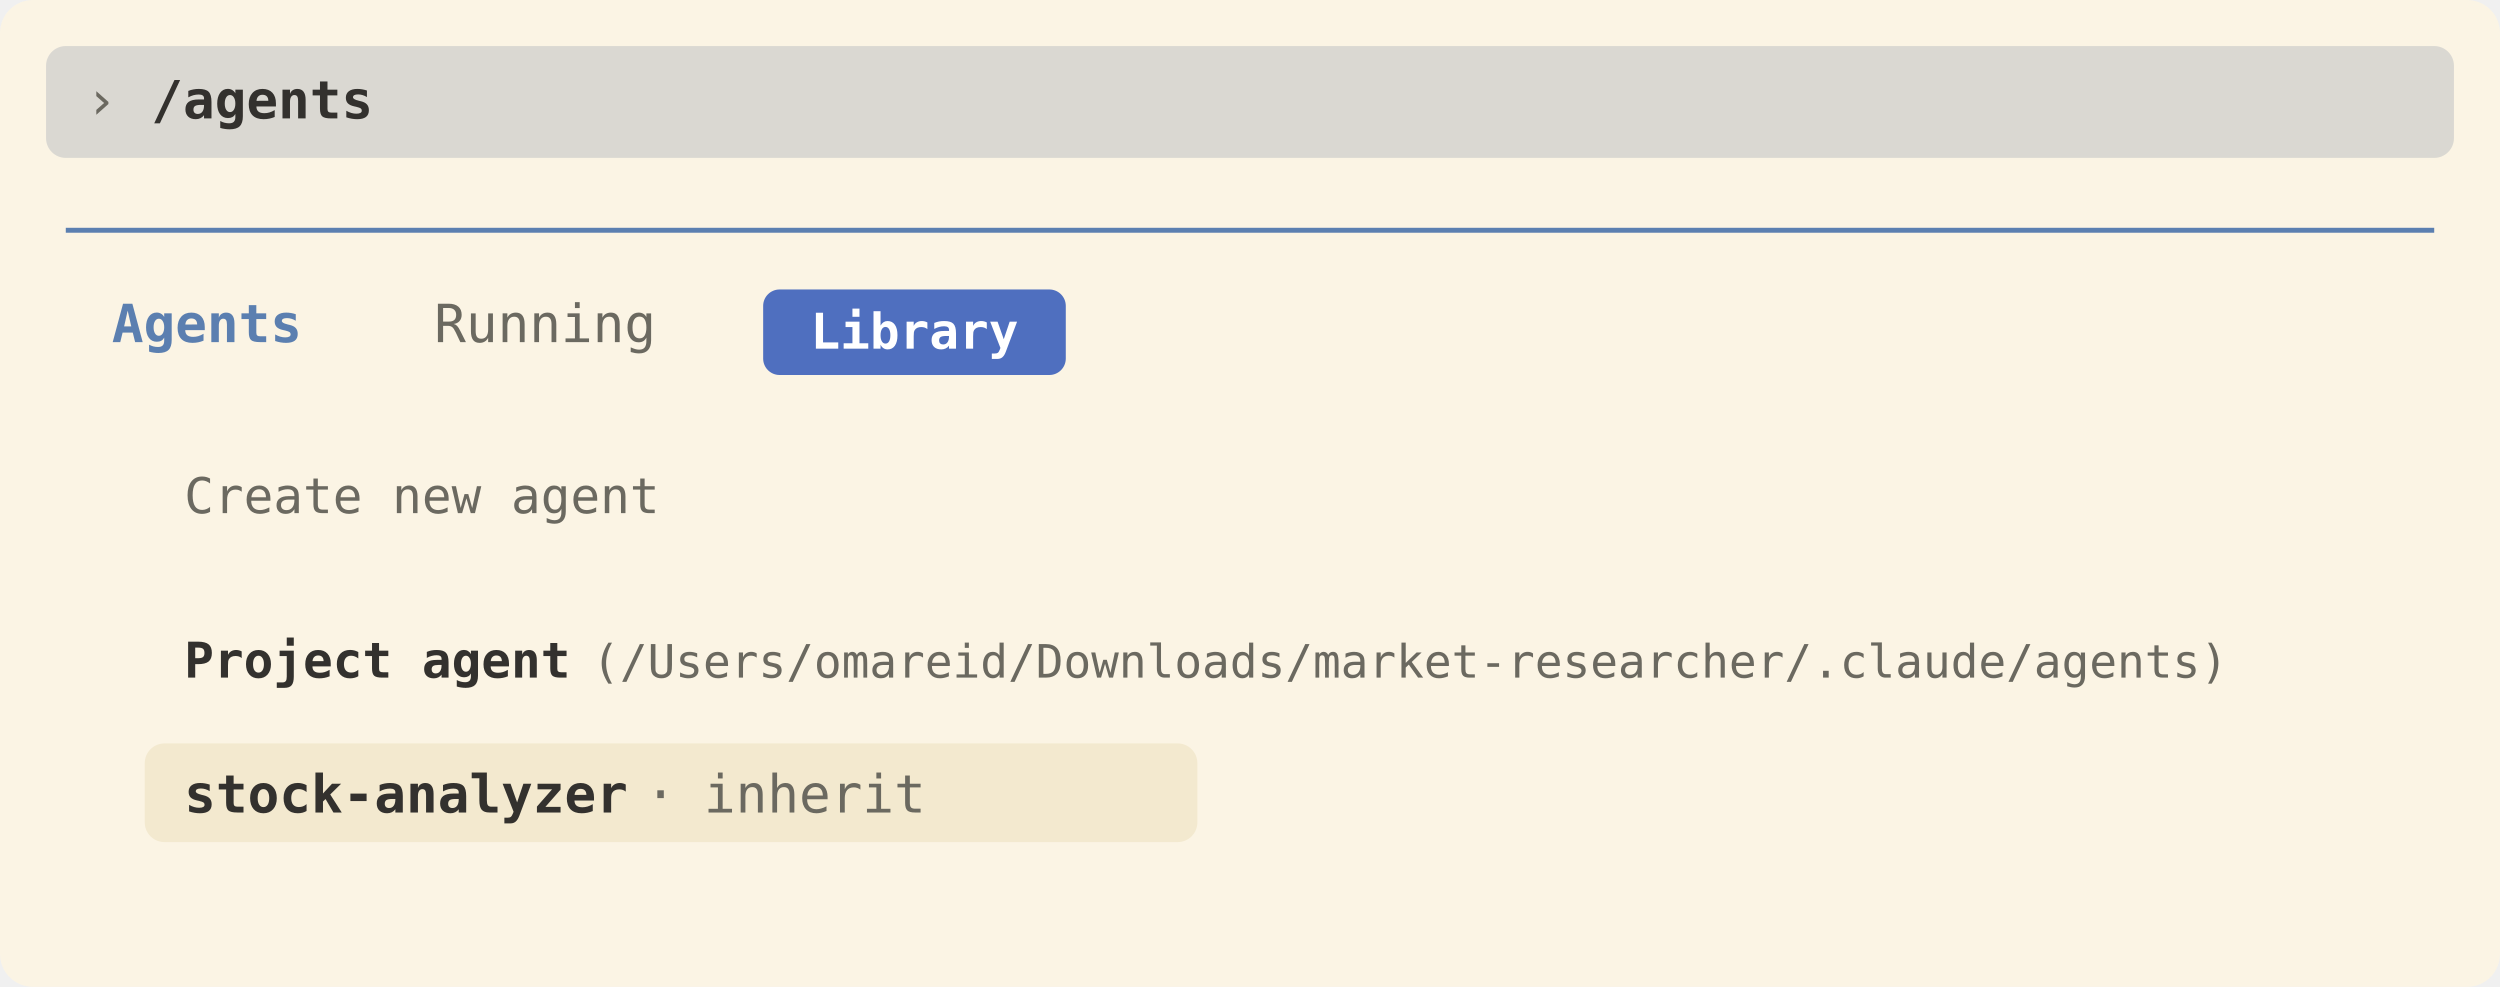
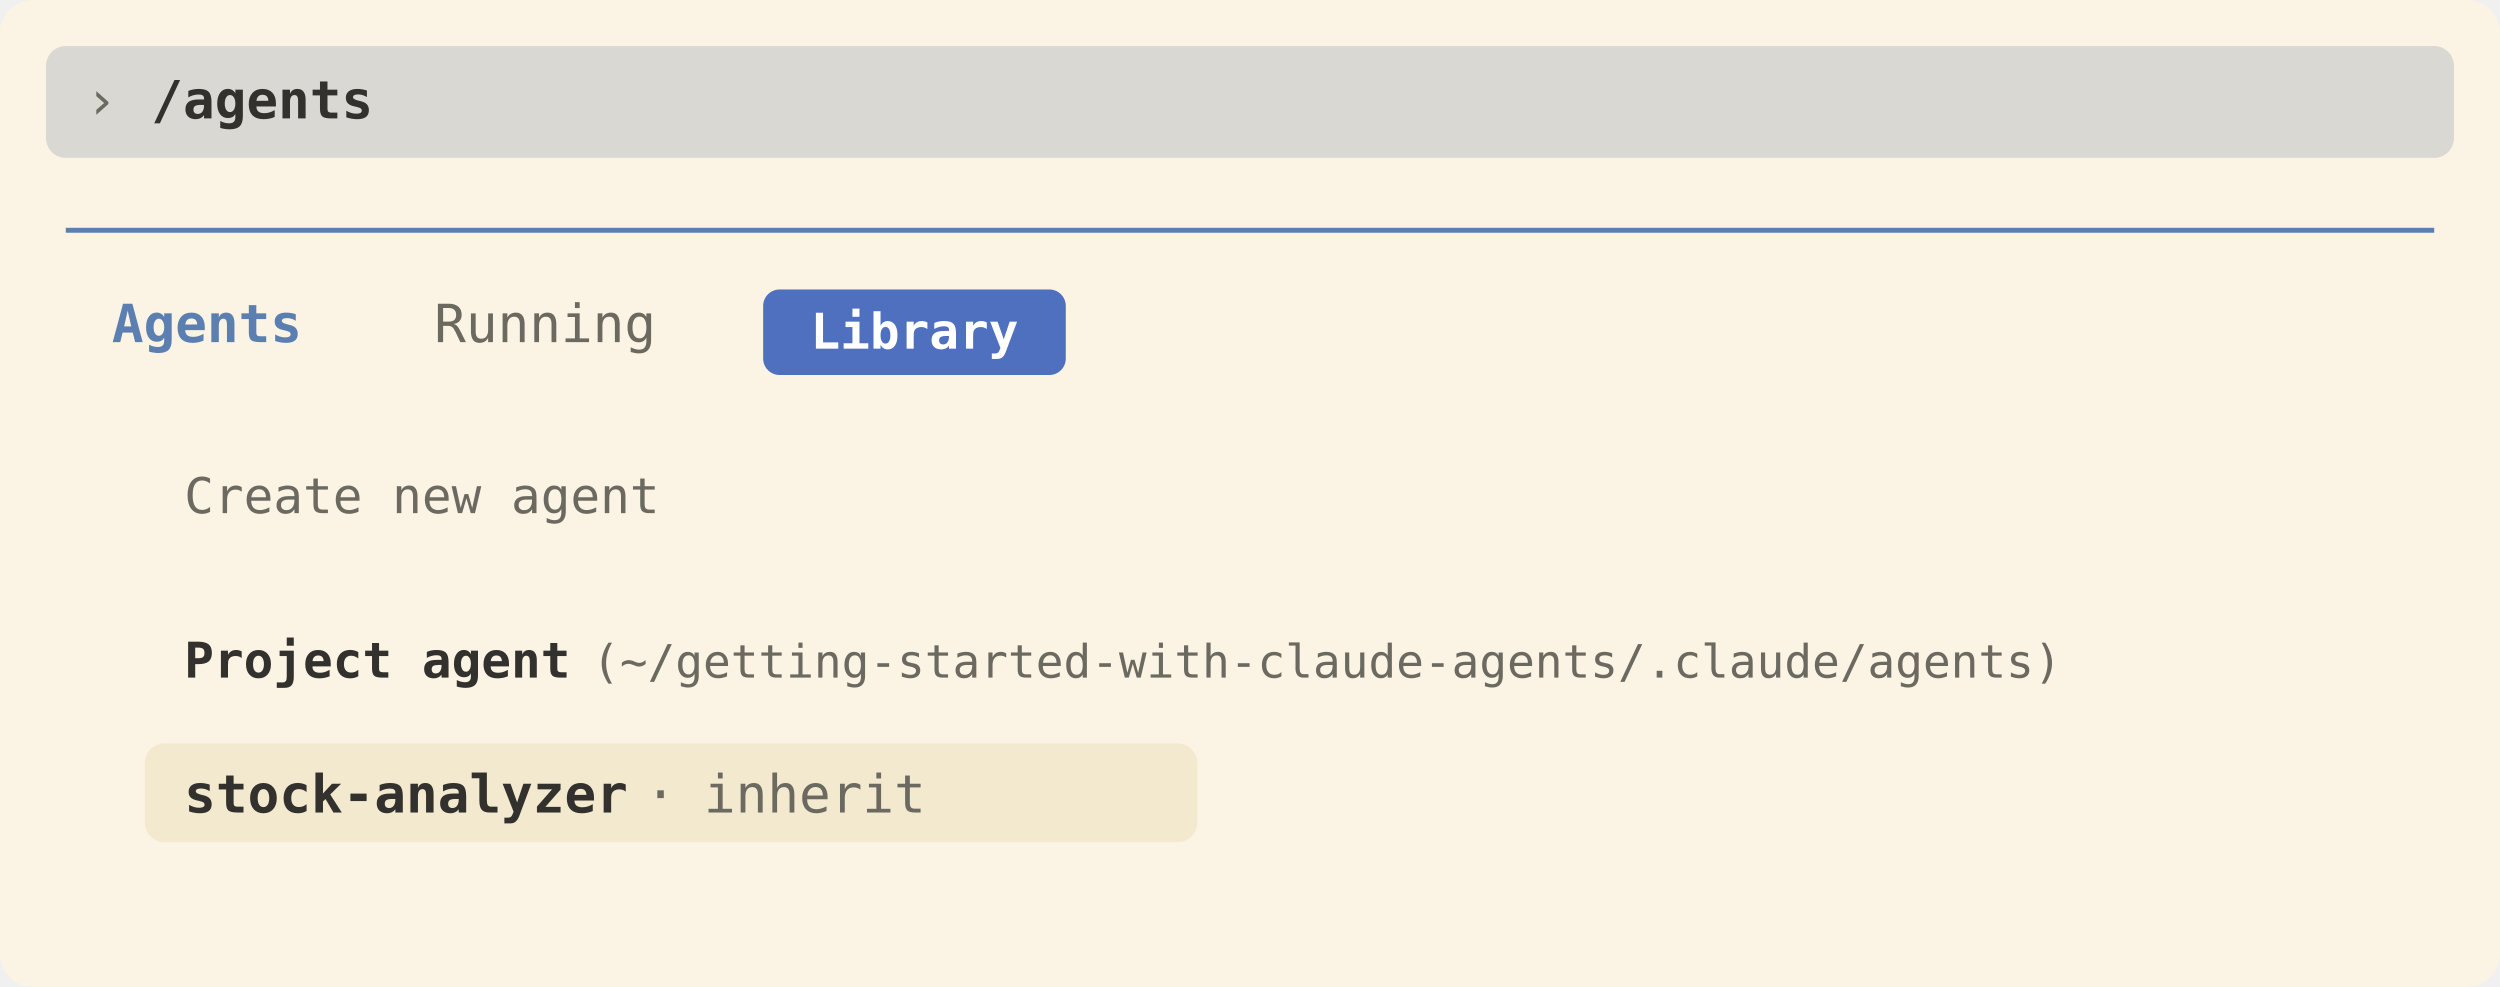
<svg xmlns="http://www.w3.org/2000/svg" viewBox="0 0 760 300">
  <rect width="760" height="300" rx="10" fill="#FBF4E4" />
  <rect x="14" y="14" width="732" height="34" rx="6" fill="#DAD8D2" />
  <text x="26" y="36" font-family="SF Mono, SFMono-Regular, Menlo, Consolas, monospace" font-size="16" font-weight="400" fill="#6B6960" text-anchor="start">›</text>
  <text x="46" y="36" font-family="SF Mono, SFMono-Regular, Menlo, Consolas, monospace" font-size="16" font-weight="600" fill="#33312E" text-anchor="start">/agents</text>
  <line x1="20" y1="70" x2="740" y2="70" stroke="#5B7FB0" stroke-width="1.5" />
  <text x="34" y="104" font-family="SF Mono, SFMono-Regular, Menlo, Consolas, monospace" font-size="16" font-weight="600" fill="#5B7FB0" text-anchor="start">Agents</text>
  <text x="132" y="104" font-family="SF Mono, SFMono-Regular, Menlo, Consolas, monospace" font-size="16" font-weight="400" fill="#6B6960" text-anchor="start">Running</text>
  <rect x="232" y="88" width="92" height="26" rx="5" fill="#4F6FBF" />
  <text x="278" y="106" font-family="SF Mono, SFMono-Regular, Menlo, Consolas, monospace" font-size="15" font-weight="600" fill="#FFFFFF" text-anchor="middle">Library</text>
  <text x="56" y="156" font-family="SF Mono, SFMono-Regular, Menlo, Consolas, monospace" font-size="15" font-weight="400" fill="#6B6960" text-anchor="start">Create new agent</text>
  <text x="56" y="206" font-family="SF Mono, SFMono-Regular, Menlo, Consolas, monospace" font-size="15" font-weight="600" fill="#33312E" text-anchor="start">Project agent</text>
-   <text x="180" y="206" font-family="SF Mono, SFMono-Regular, Menlo, Consolas, monospace" font-size="14" font-weight="400" fill="#6B6960" text-anchor="start">(/Users/omareid/Downloads/market-researcher/.claude/agents)</text>
+   <text x="180" y="206" font-family="SF Mono, SFMono-Regular, Menlo, Consolas, monospace" font-size="14" font-weight="400" fill="#6B6960" text-anchor="start">(~/getting-started-with-claude-agents/.claude/agents)</text>
  <rect x="44" y="226" width="320" height="30" rx="6" fill="#F3E9CF" />
  <text x="56" y="247" font-family="SF Mono, SFMono-Regular, Menlo, Consolas, monospace" font-size="16" font-weight="600" fill="#33312E" text-anchor="start">stock-analyzer</text>
  <text x="196" y="247" font-family="SF Mono, SFMono-Regular, Menlo, Consolas, monospace" font-size="16" font-weight="400" fill="#6B6960" text-anchor="start">·</text>
  <text x="214" y="247" font-family="SF Mono, SFMono-Regular, Menlo, Consolas, monospace" font-size="16" font-weight="400" fill="#6B6960" text-anchor="start">inherit</text>
</svg>
